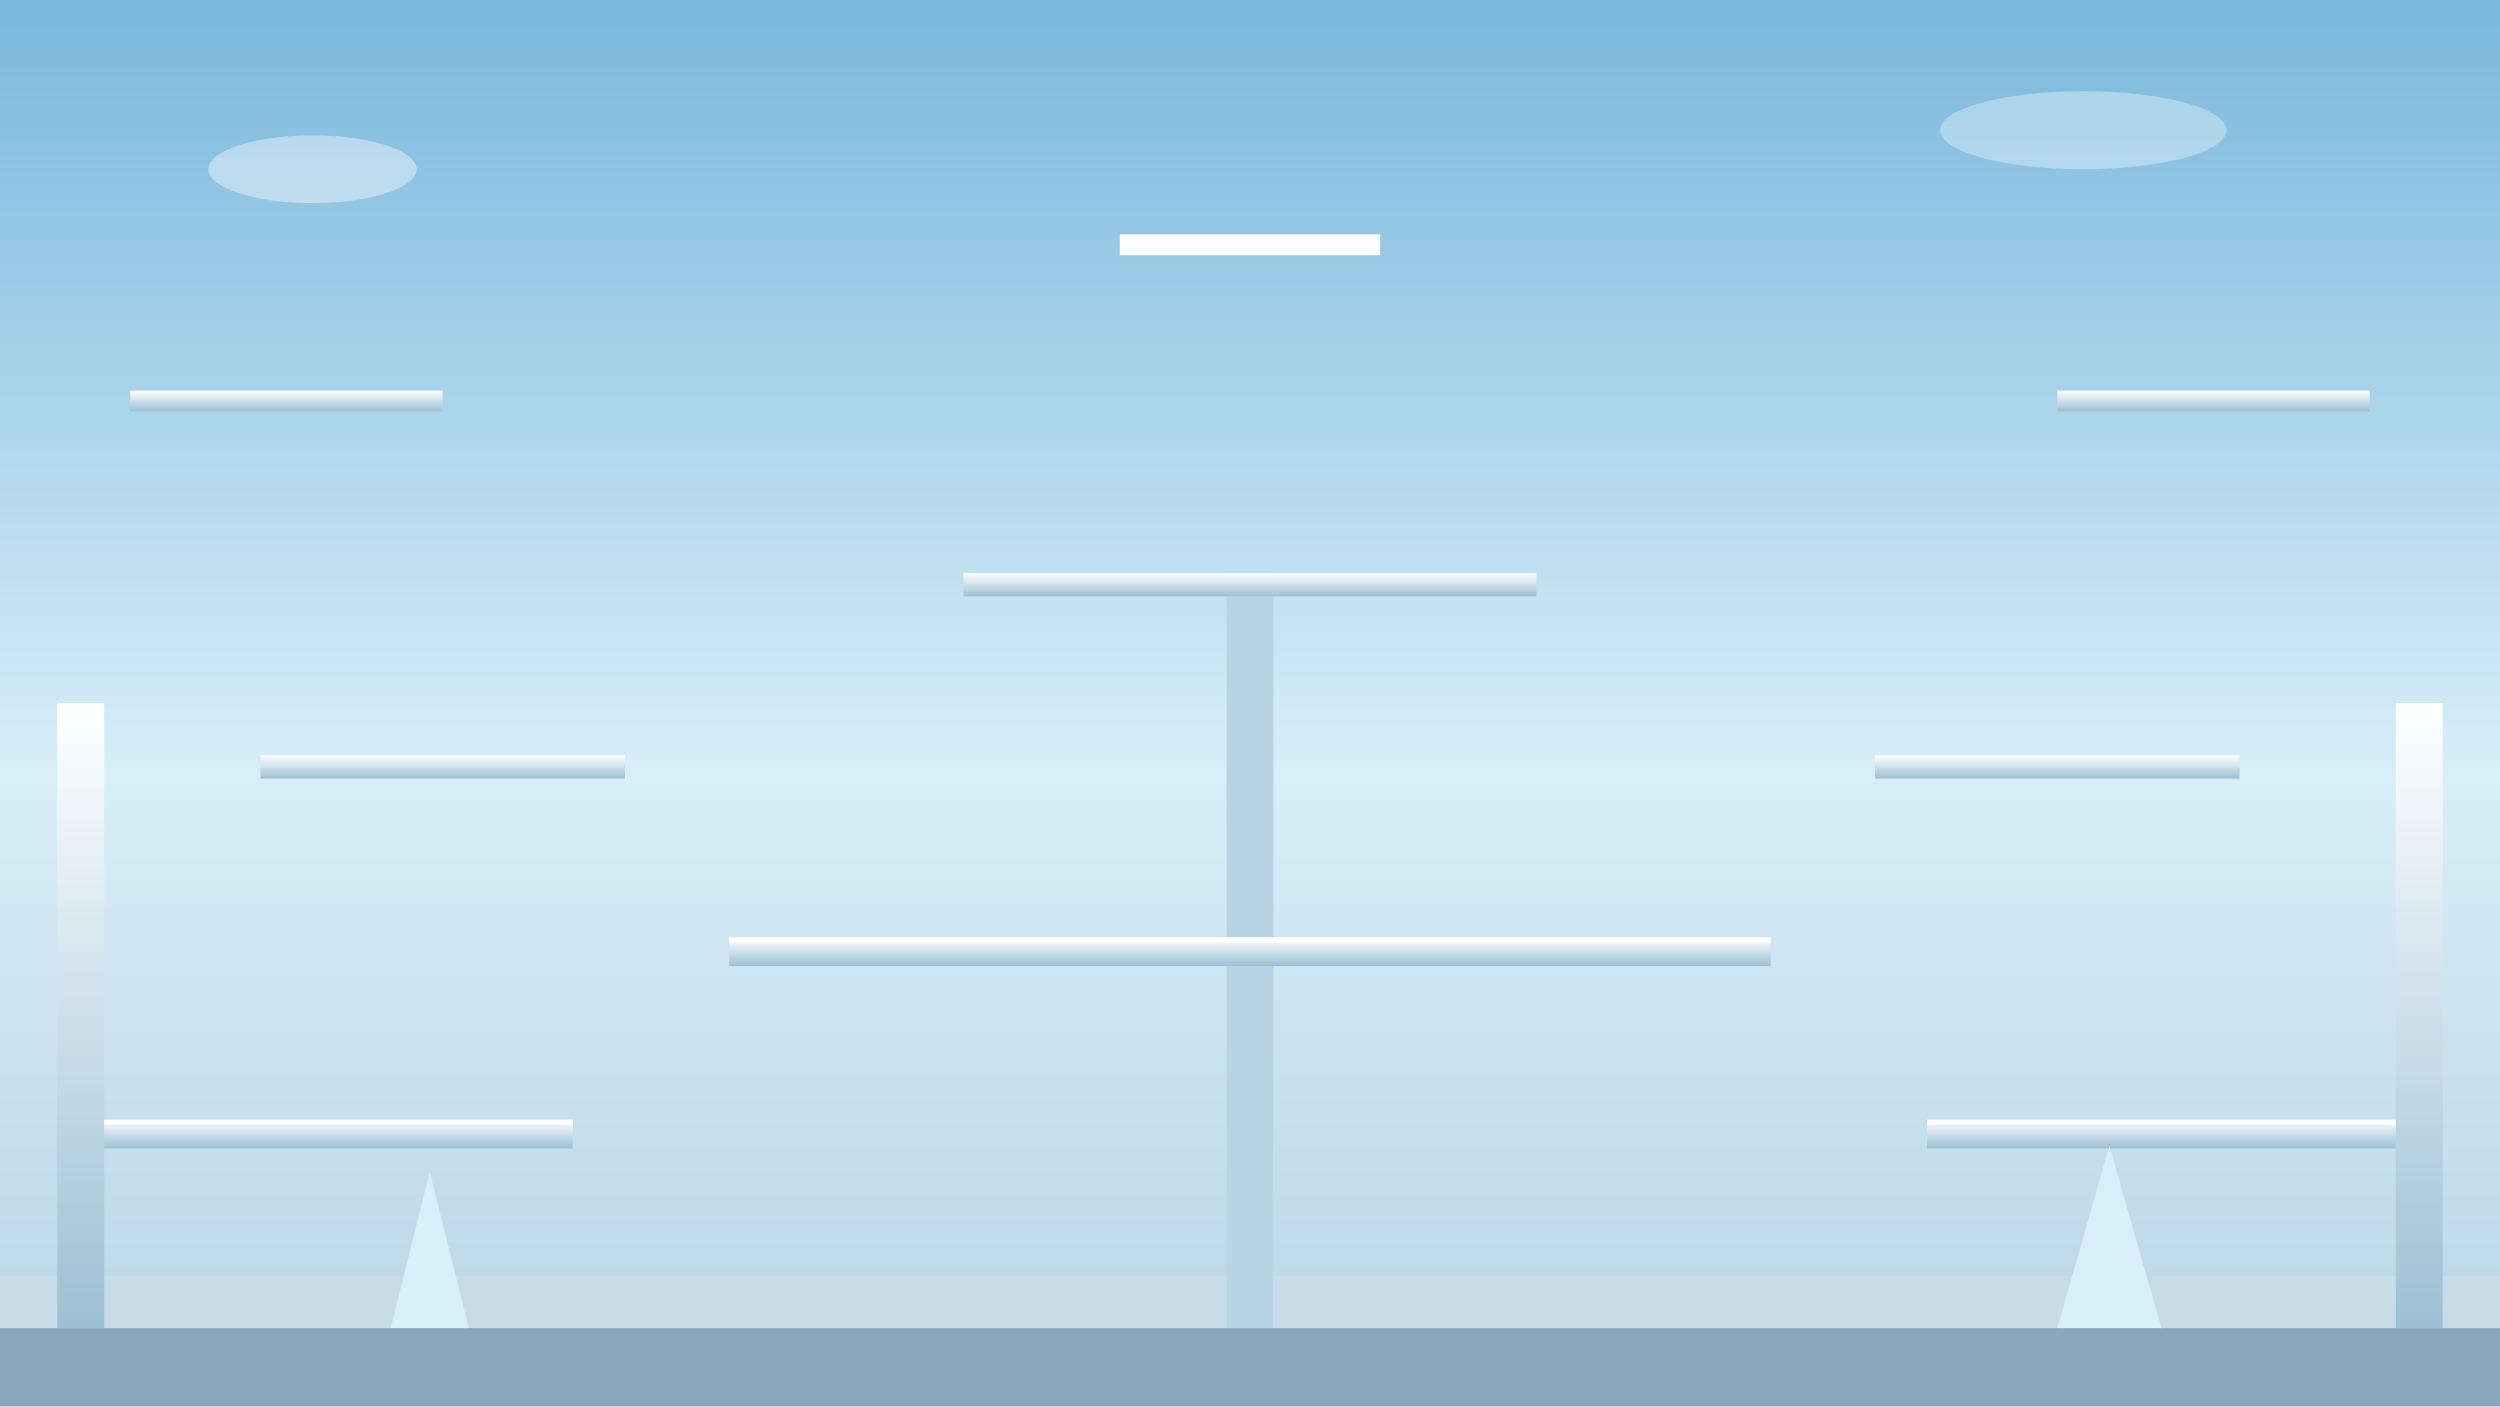
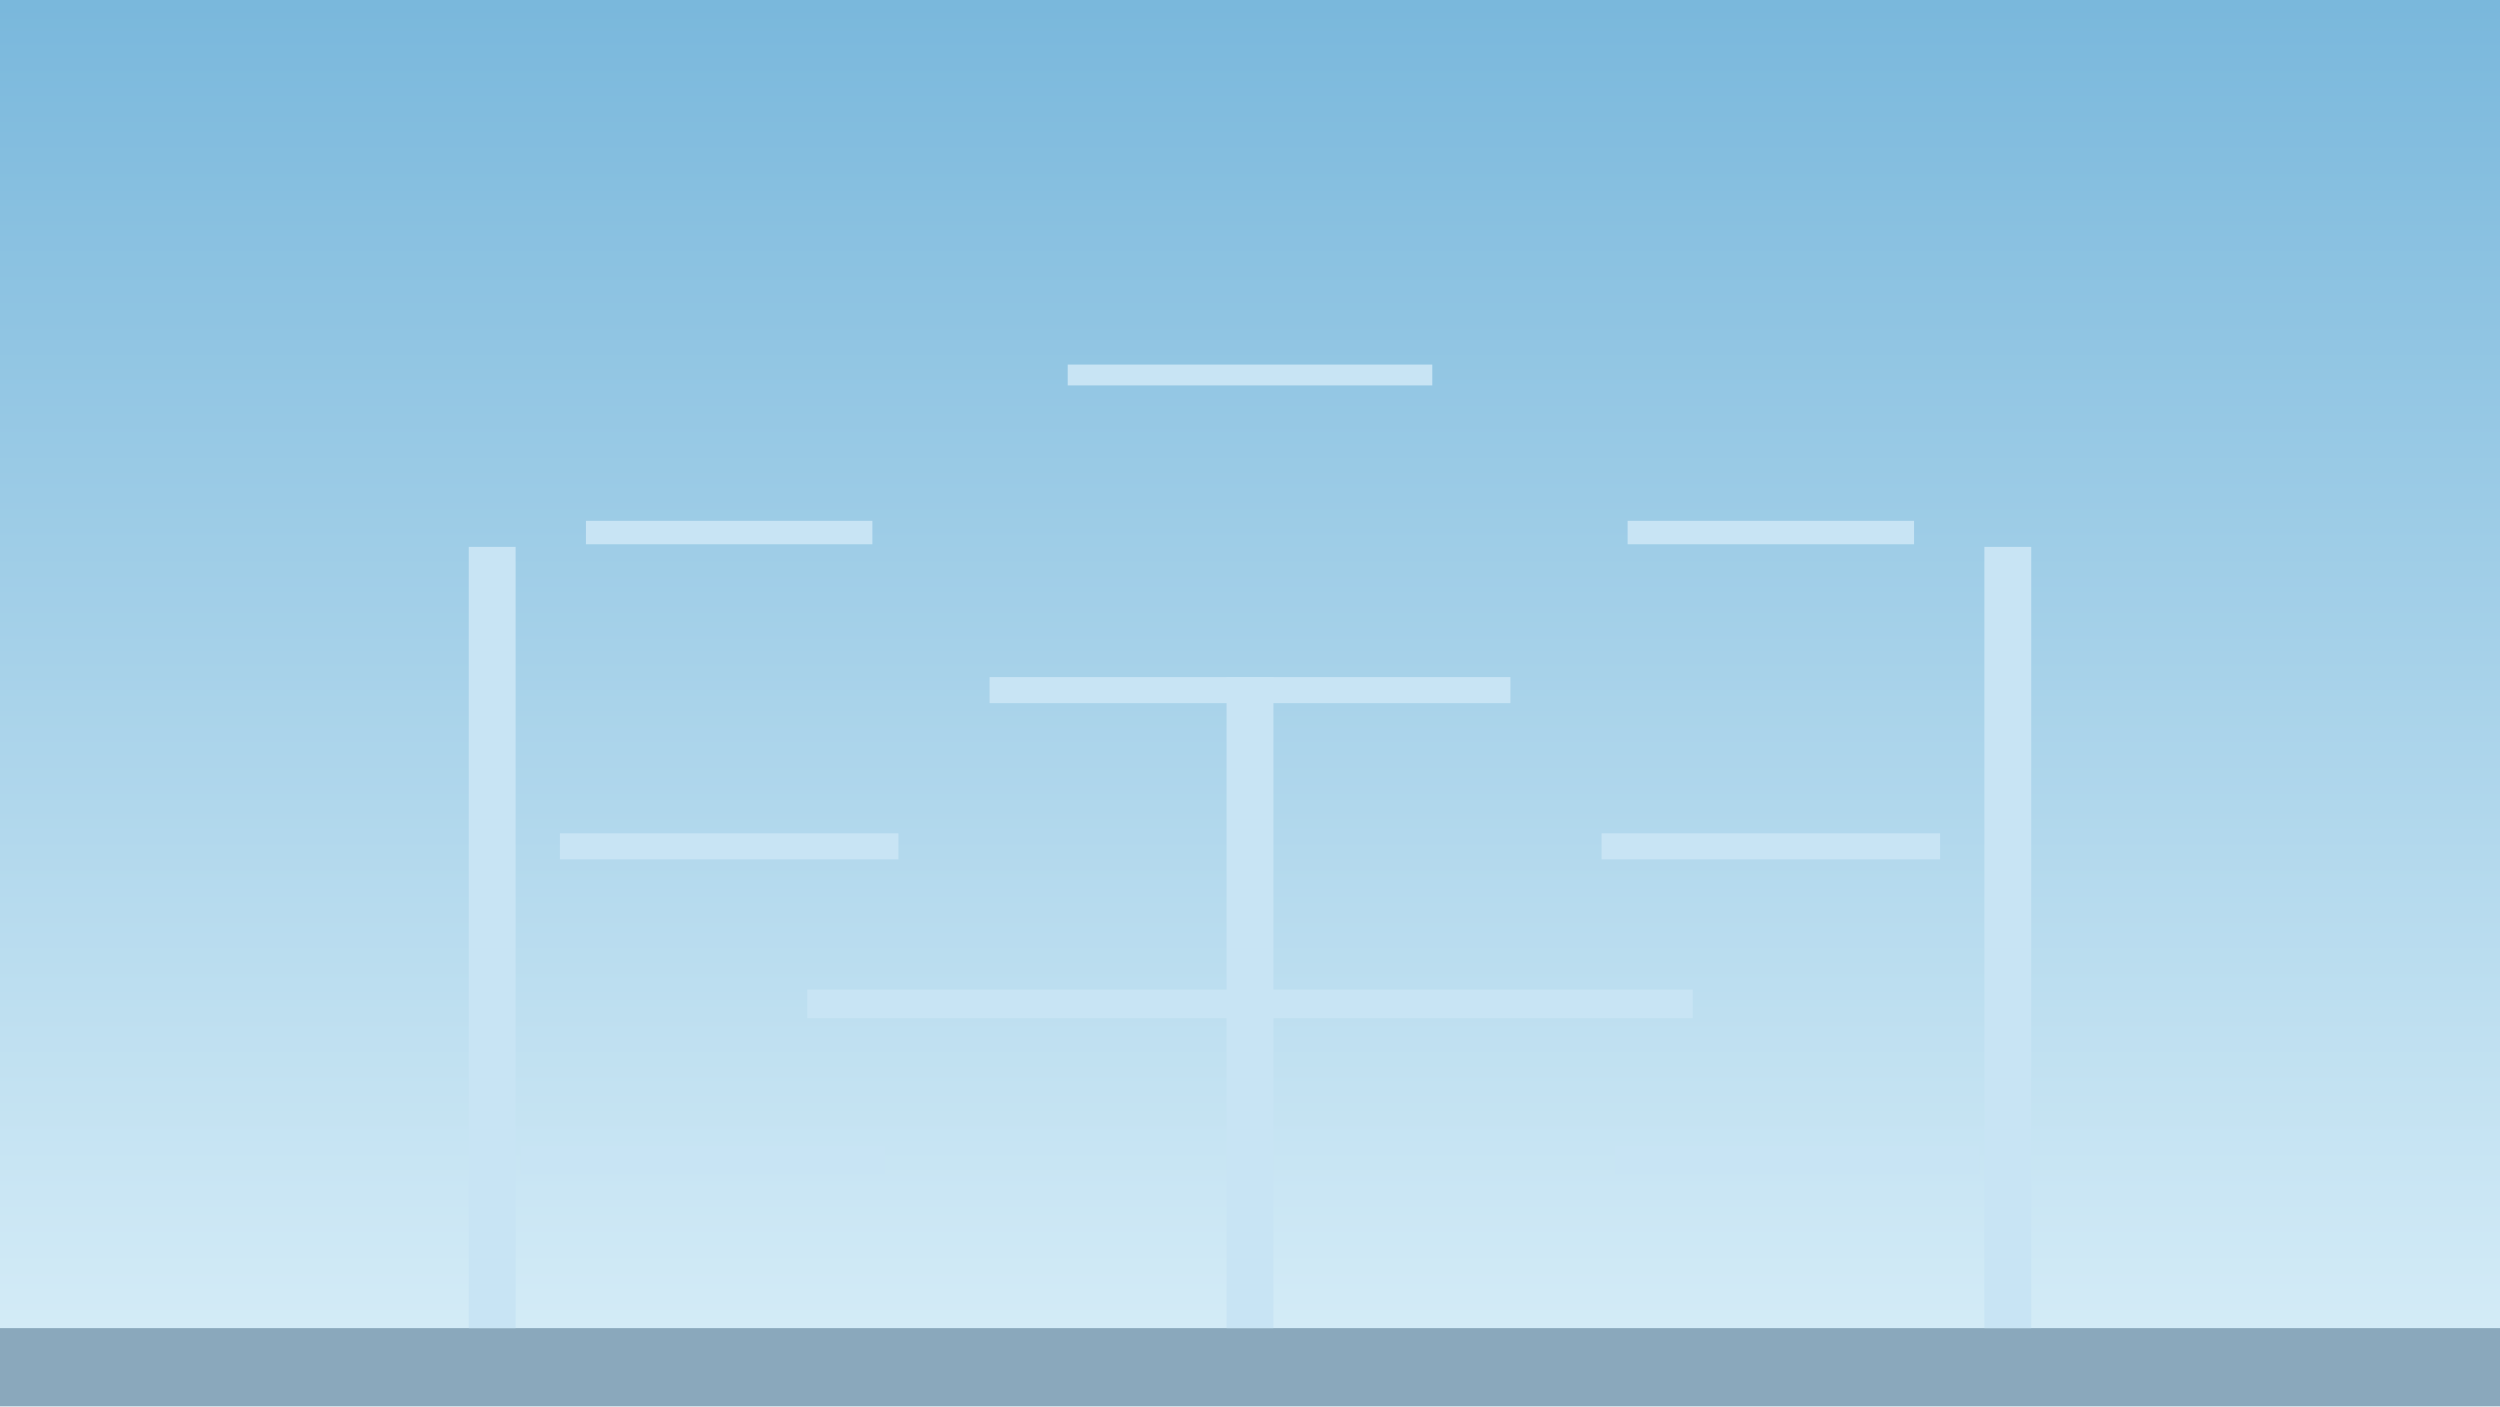
<svg xmlns="http://www.w3.org/2000/svg" viewBox="0 0 1920 1080" width="1920" height="1080">
  <defs>
-     <linearGradient id="isky" x1="0" y1="0" x2="0" y2="1">
+     <linearGradient id="sky" x1="0" y1="0" x2="0" y2="1">
      <stop offset="0" stop-color="#7ab8dc" />
-       <stop offset=".55" stop-color="#d8eef8" />
-       <stop offset="1" stop-color="#b8d4e4" />
-     </linearGradient>
-     <linearGradient id="iice" x1="0" y1="0" x2="0" y2="1">
-       <stop offset="0" stop-color="#ffffff" />
-       <stop offset="1" stop-color="#9cc0d4" />
+       <stop offset="1" stop-color="#d8eef8" />
    </linearGradient>
  </defs>
-   <rect width="1920" height="1080" fill="url(#isky)" />
-   <ellipse cx="240" cy="130" rx="80" ry="26" fill="#ffffff66" />
-   <ellipse cx="1600" cy="100" rx="110" ry="30" fill="#ffffff55" />
-   <rect x="0" y="980" width="1920" height="100" fill="#c8dce8" />
+   <rect width="1920" height="1080" fill="url(#sky)" />
  <rect x="0" y="1020" width="1920" height="60" fill="#8aa8bc" />
-   <rect x="44" y="540" width="36" height="480" fill="url(#iice)" />
-   <rect x="1840" y="540" width="36" height="480" fill="url(#iice)" />
-   <rect x="942" y="440" width="36" height="580" fill="#b8d4e4" />
-   <rect x="80" y="860" width="360" height="22" fill="url(#iice)" />
-   <rect x="1480" y="860" width="360" height="22" fill="url(#iice)" />
-   <rect x="560" y="720" width="800" height="22" fill="url(#iice)" />
-   <rect x="200" y="580" width="280" height="18" fill="url(#iice)" />
-   <rect x="1440" y="580" width="280" height="18" fill="url(#iice)" />
-   <rect x="740" y="440" width="440" height="18" fill="url(#iice)" />
-   <rect x="100" y="300" width="240" height="16" fill="url(#iice)" />
-   <rect x="1580" y="300" width="240" height="16" fill="url(#iice)" />
-   <rect x="860" y="180" width="200" height="16" fill="#ffffff" />
-   <rect x="80" y="860" width="360" height="4" fill="#ffffff" />
-   <rect x="1480" y="860" width="360" height="4" fill="#ffffff" />
-   <rect x="560" y="720" width="800" height="4" fill="#ffffff" />
-   <path d="M300 1020 L330 900 L360 1020Z" fill="#d8eef8" />
-   <path d="M1580 1020 L1620 880 L1660 1020Z" fill="#d8eef8" />
+   <rect x="360" y="420" width="36" height="600" fill="#c8e4f4" />
+   <rect x="1524" y="420" width="36" height="600" fill="#c8e4f4" />
+   <rect x="942" y="520" width="36" height="500" fill="#c8e4f4" />
+   <rect x="400" y="880" width="280" height="22" fill="#c8e4f4" />
+   <rect x="1240" y="880" width="280" height="22" fill="#c8e4f4" />
+   <rect x="620" y="760" width="680" height="22" fill="#c8e4f4" />
+   <rect x="430" y="640" width="260" height="20" fill="#c8e4f4" />
+   <rect x="1230" y="640" width="260" height="20" fill="#c8e4f4" />
+   <rect x="760" y="520" width="400" height="20" fill="#c8e4f4" />
+   <rect x="450" y="400" width="220" height="18" fill="#c8e4f4" />
+   <rect x="1250" y="400" width="220" height="18" fill="#c8e4f4" />
+   <rect x="820" y="280" width="280" height="16" fill="#c8e4f4" />
</svg>
